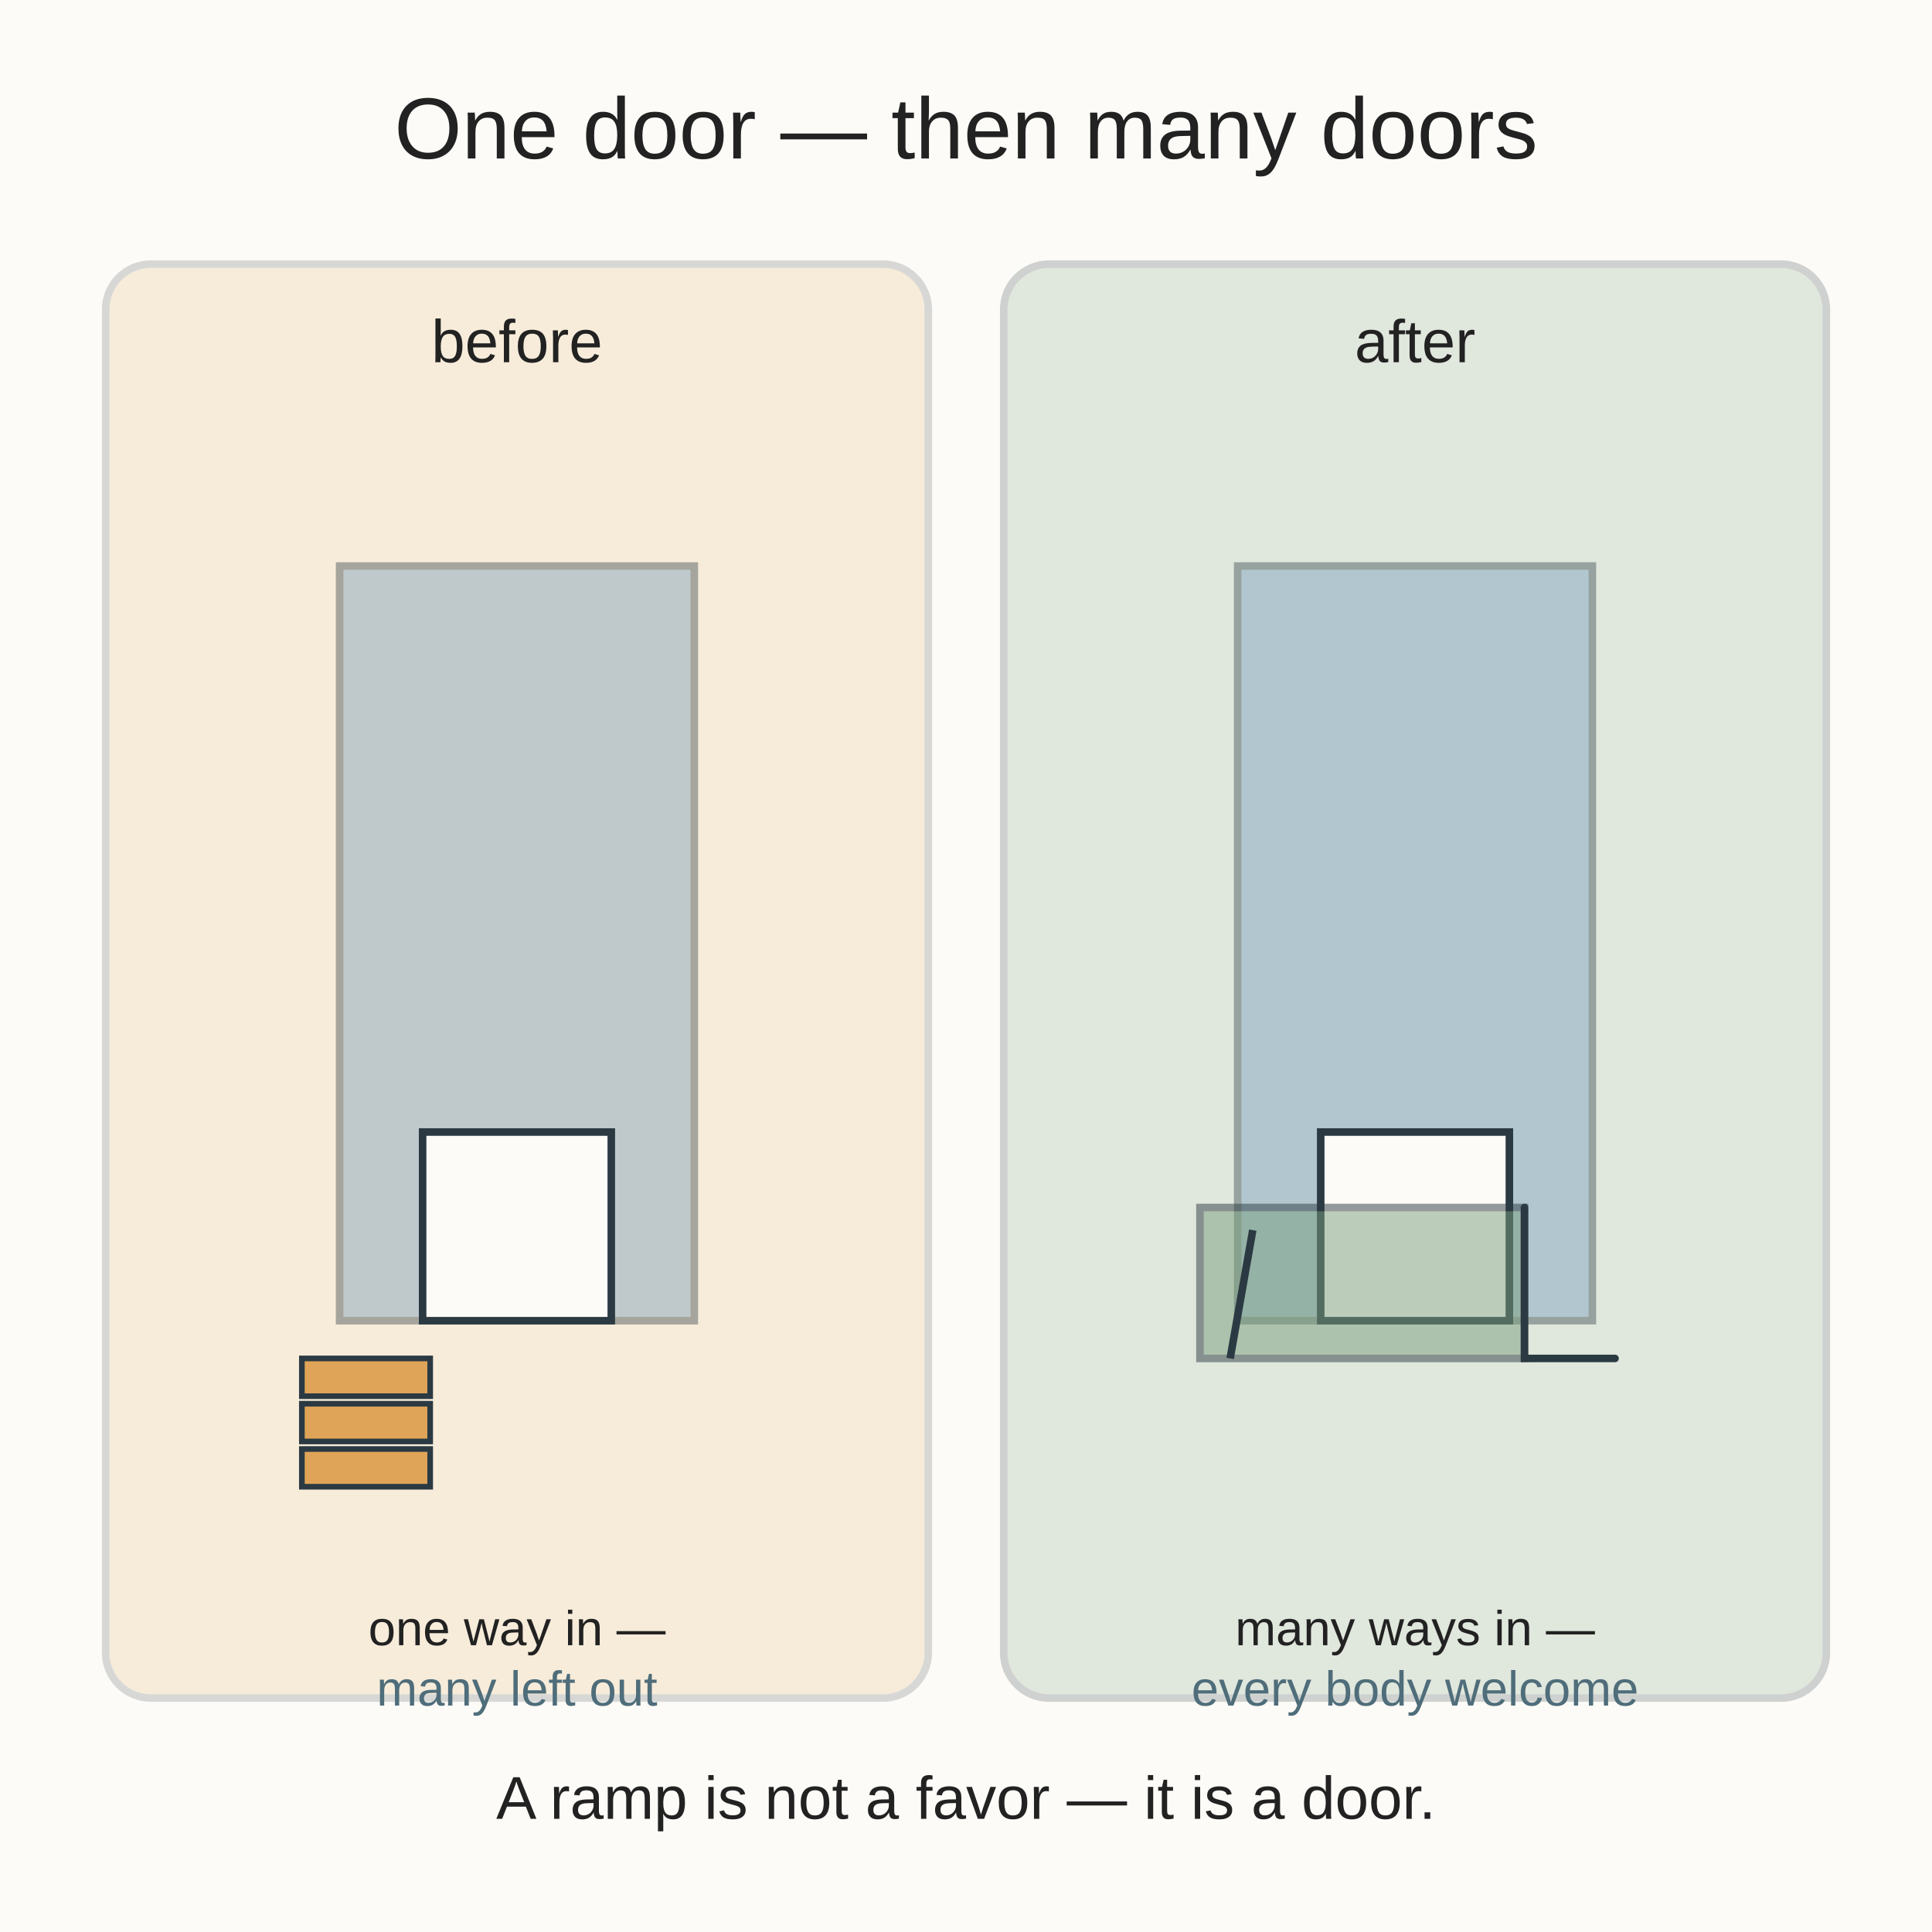
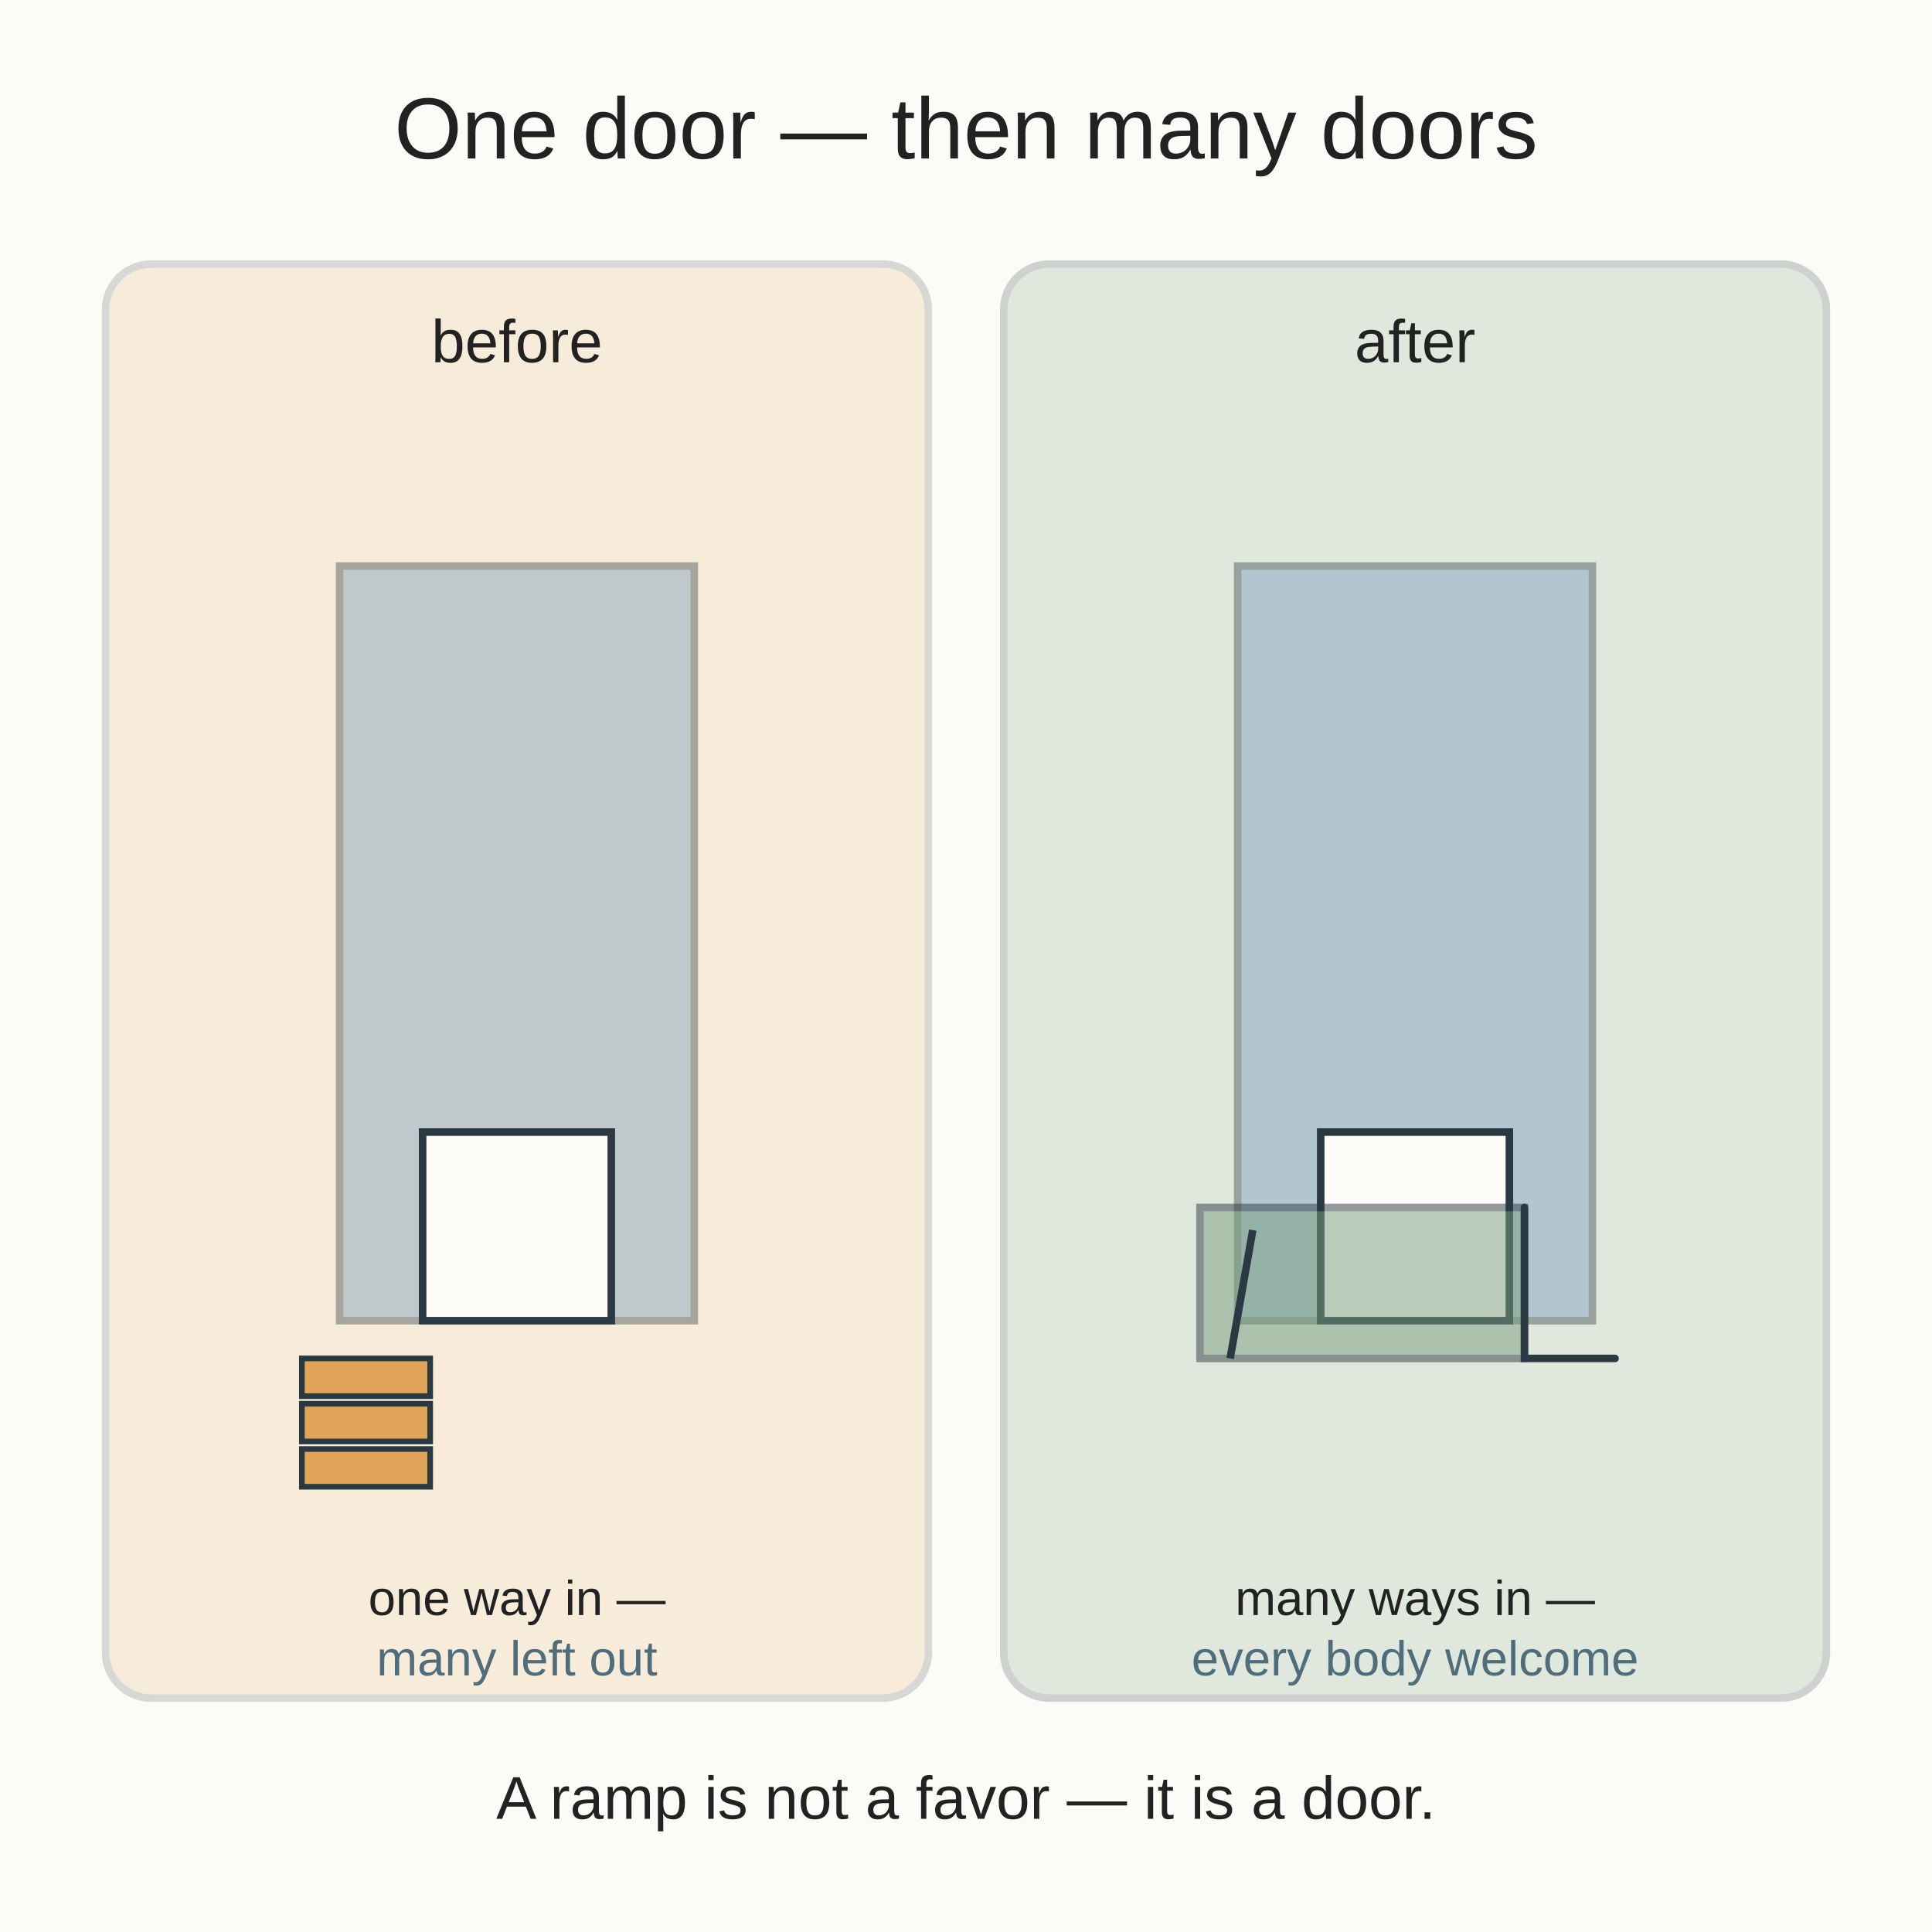
<svg xmlns="http://www.w3.org/2000/svg" viewBox="0 0 512 512" role="img" aria-labelledby="t d">
  <rect width="512" height="512" fill="#fdfbf7" />
  <text x="256" y="42" text-anchor="middle" font-family="Arial, sans-serif" font-size="23" fill="#222222">One door — then many doors</text>
  <rect x="28" y="70" width="218" height="380" rx="12" fill="#e0a458" opacity="0.18" stroke="#2b3a42" stroke-width="2" />
  <text x="137" y="96" text-anchor="middle" font-family="Arial, sans-serif" font-size="16" fill="#222222">before</text>
  <rect x="90" y="150" width="94" height="200" fill="#6b93b6" opacity="0.4" stroke="#2b3a42" stroke-width="2" />
  <rect x="112" y="300" width="50" height="50" fill="#fdfbf7" stroke="#2b3a42" stroke-width="2" />
  <rect x="80" y="360" width="34" height="10" fill="#e0a458" stroke="#2b3a42" stroke-width="1.5" />
  <rect x="80" y="372" width="34" height="10" fill="#e0a458" stroke="#2b3a42" stroke-width="1.5" />
  <rect x="80" y="384" width="34" height="10" fill="#e0a458" stroke="#2b3a42" stroke-width="1.5" />
-   <text x="137" y="436" text-anchor="middle" font-family="Arial, sans-serif" font-size="13" fill="#222222">one way in —</text>
-   <text x="137" y="452" text-anchor="middle" font-family="Arial, sans-serif" font-size="13" fill="#4f6d7a">many left out</text>
+   <text x="137" y="428" text-anchor="middle" font-family="Arial, sans-serif" font-size="13" fill="#222222">one way in —</text>
+   <text x="137" y="444" text-anchor="middle" font-family="Arial, sans-serif" font-size="13" fill="#4f6d7a">many left out</text>
  <rect x="266" y="70" width="218" height="380" rx="12" fill="#7a9e7e" opacity="0.22" stroke="#2b3a42" stroke-width="2" />
  <text x="375" y="96" text-anchor="middle" font-family="Arial, sans-serif" font-size="16" fill="#222222">after</text>
  <rect x="328" y="150" width="94" height="200" fill="#6b93b6" opacity="0.4" stroke="#2b3a42" stroke-width="2" />
  <rect x="350" y="300" width="50" height="50" fill="#fdfbf7" stroke="#2b3a42" stroke-width="2" />
  <path d="M318 360 L318 320 L404 320 L404 360 Z" fill="#7a9e7e" opacity="0.5" stroke="#2b3a42" stroke-width="2" />
  <line x1="326" y1="360" x2="332" y2="326" stroke="#2b3a42" stroke-width="2" />
  <path d="M404 320 L404 360 L428 360" fill="none" stroke="#2b3a42" stroke-width="2" stroke-linecap="round" />
-   <text x="375" y="436" text-anchor="middle" font-family="Arial, sans-serif" font-size="13" fill="#222222">many ways in —</text>
-   <text x="375" y="452" text-anchor="middle" font-family="Arial, sans-serif" font-size="13" fill="#4f6d7a">every body welcome</text>
+   <text x="375" y="428" text-anchor="middle" font-family="Arial, sans-serif" font-size="13" fill="#222222">many ways in —</text>
+   <text x="375" y="444" text-anchor="middle" font-family="Arial, sans-serif" font-size="13" fill="#4f6d7a">every body welcome</text>
  <text x="256" y="482" text-anchor="middle" font-family="Arial, sans-serif" font-size="16" fill="#222222">A ramp is not a favor — it is a door.</text>
</svg>
